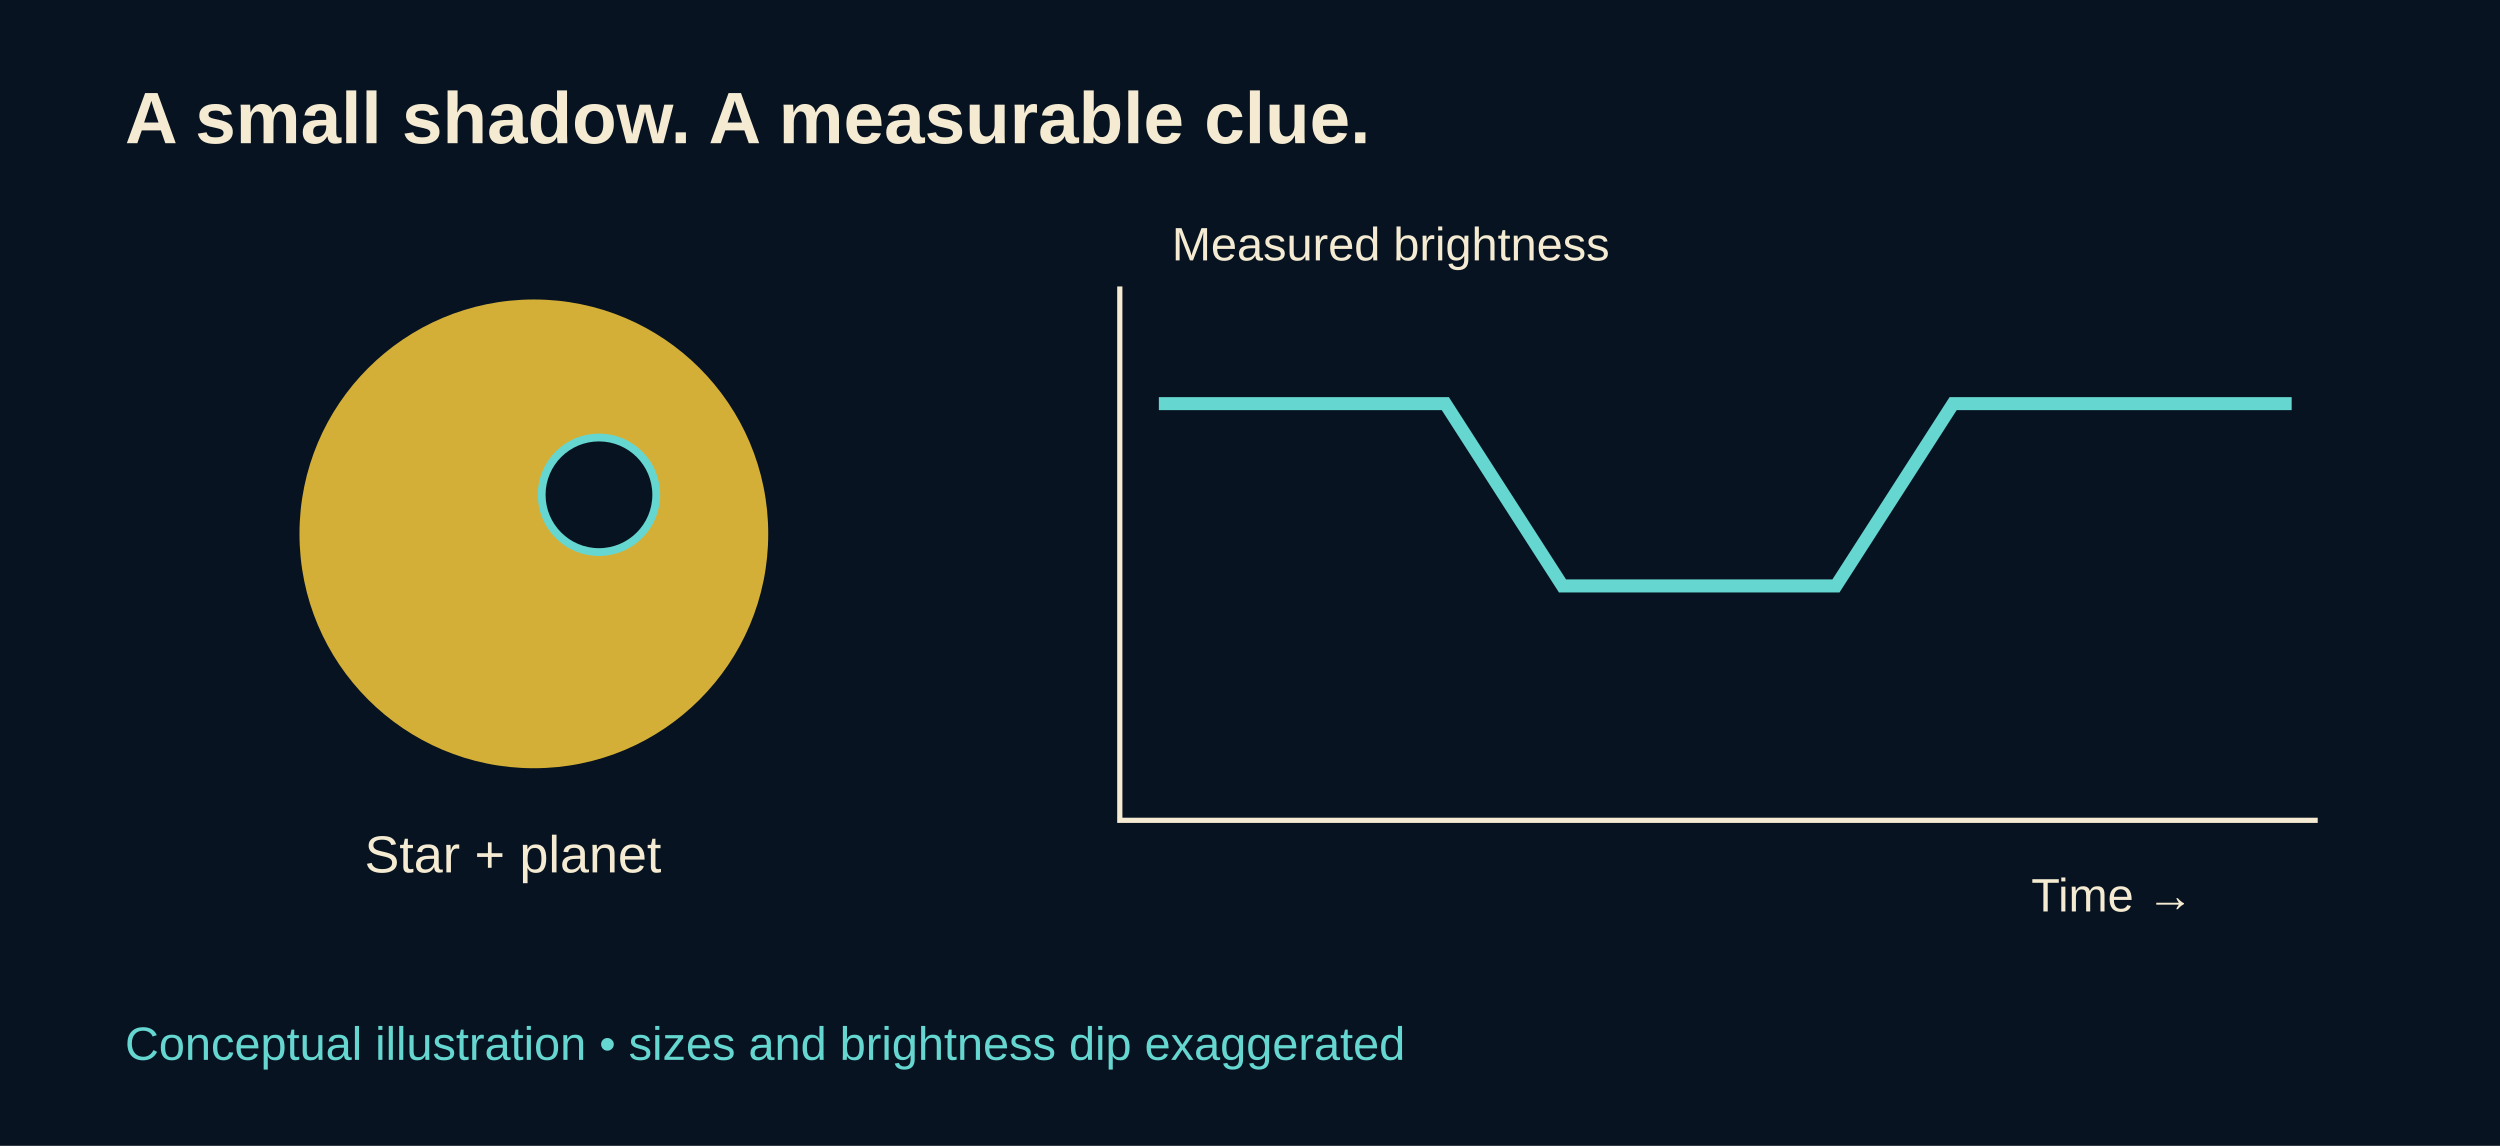
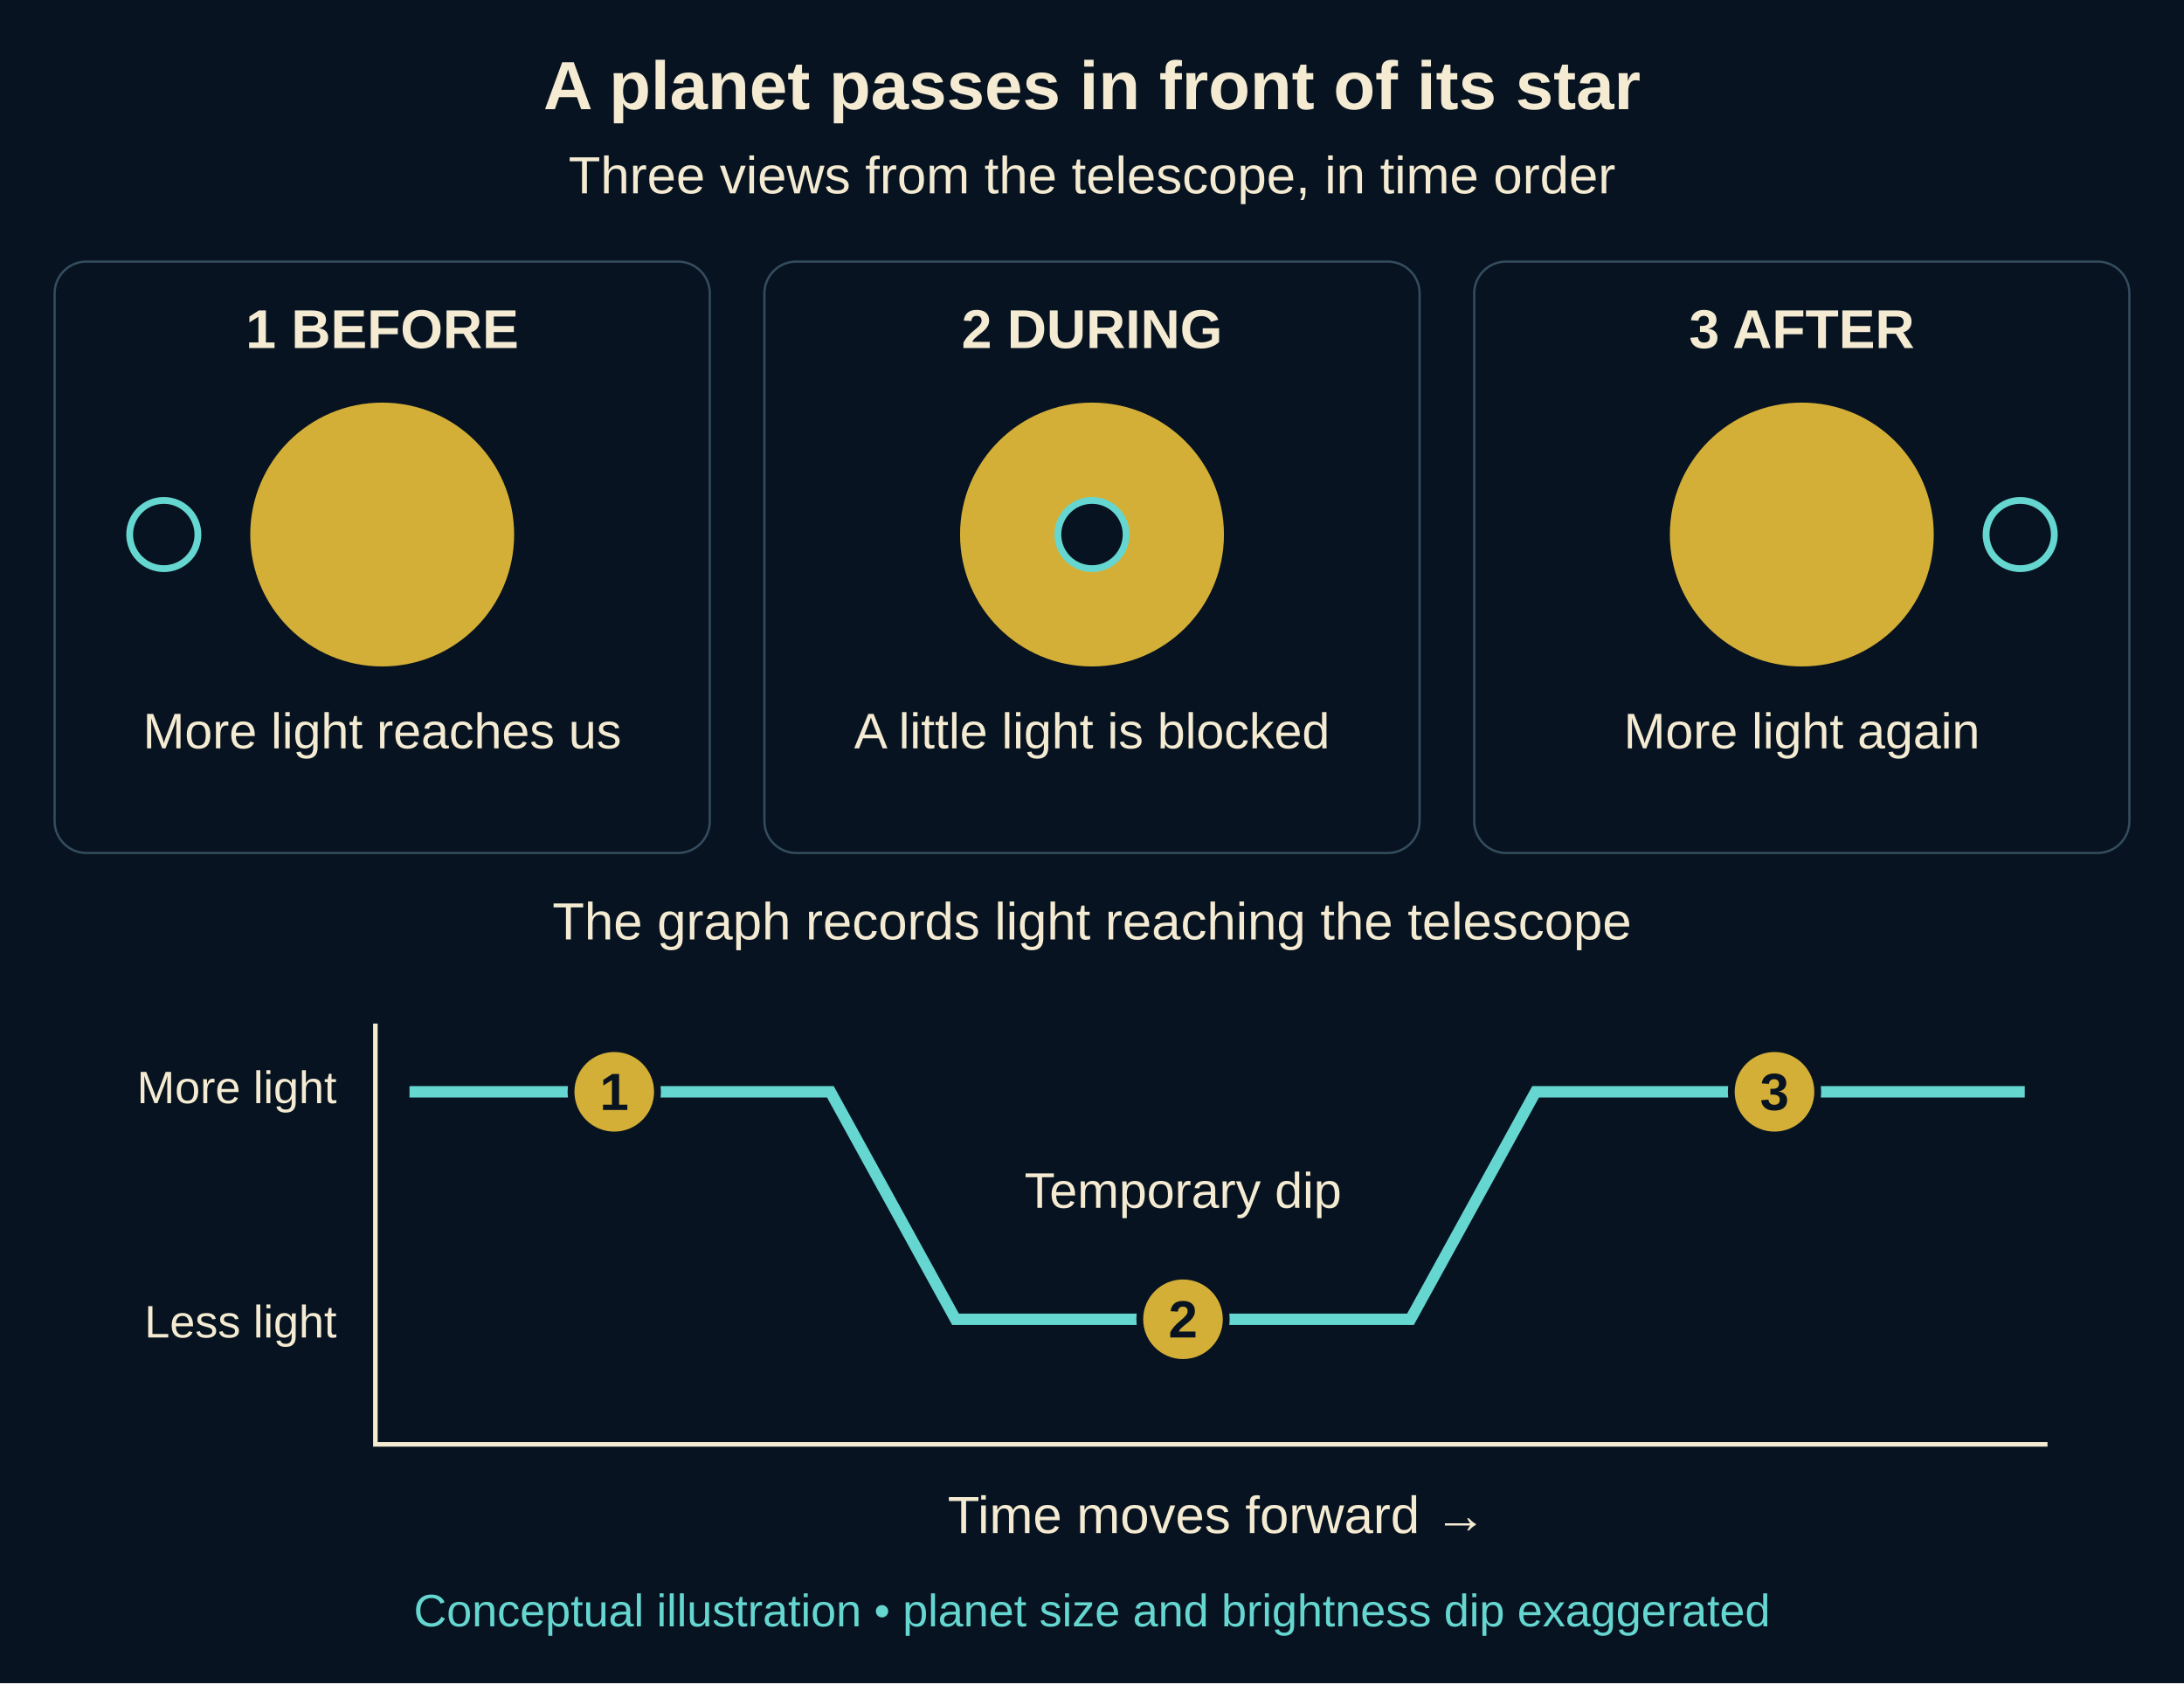
- <svg xmlns="http://www.w3.org/2000/svg" viewBox="0 0 960 440">
-   <rect width="960" height="440" fill="#071320" />
-   <g font-family="Arial,sans-serif" fill="#f4ebd2">
-     <text x="48" y="55" font-size="28" font-weight="bold">A small shadow. A measurable clue.</text>
-     <circle cx="205" cy="205" r="90" fill="#d4af37" />
-     <circle cx="230" cy="190" r="22" fill="#071320" stroke="#65d7d0" stroke-width="3" />
-     <text x="140" y="335" font-size="20">Star + planet</text>
-     <path d="M430 110 V315 H890" fill="none" stroke="#f4ebd2" stroke-width="2" />
-     <path d="M445 155 H555 L600 225 H705 L750 155 H880" fill="none" stroke="#65d7d0" stroke-width="5" />
-     <text x="450" y="100" font-size="18">Measured brightness</text>
-     <text x="780" y="350" font-size="18">Time →</text>
-     <text x="48" y="407" font-size="18" fill="#65d7d0">Conceptual illustration • sizes and brightness dip exaggerated</text>
+ <svg xmlns="http://www.w3.org/2000/svg" viewBox="0 0 960 740" role="img" aria-labelledby="title desc">
+   <rect width="960" height="740" fill="#071320" />
+   <g font-family="Arial,sans-serif" fill="#f4ebd2" text-anchor="middle">
+     <text x="480" y="48" font-size="30" font-weight="bold">A planet passes in front of its star</text>
+     <text x="480" y="85" font-size="23">Three views from the telescope, in time order</text>
+     <g stroke="#344c5e" fill="none">
+       <rect x="24" y="115" width="288" height="260" rx="14" />
+       <rect x="336" y="115" width="288" height="260" rx="14" />
+       <rect x="648" y="115" width="288" height="260" rx="14" />
+     </g>
+     <g fill="#d4af37">
+       <circle cx="168" cy="235" r="58" />
+       <circle cx="480" cy="235" r="58" />
+       <circle cx="792" cy="235" r="58" />
+     </g>
+     <g fill="#071320" stroke="#65d7d0" stroke-width="3">
+       <circle cx="72" cy="235" r="15" />
+       <circle cx="480" cy="235" r="15" />
+       <circle cx="888" cy="235" r="15" />
+     </g>
+     <g font-size="24" font-weight="bold">
+       <text x="168" y="153">1 BEFORE</text>
+       <text x="480" y="153">2 DURING</text>
+       <text x="792" y="153">3 AFTER</text>
+     </g>
+     <g font-size="22">
+       <text x="168" y="329">More light reaches us</text>
+       <text x="480" y="329">A little light is blocked</text>
+       <text x="792" y="329">More light again</text>
+     </g>
+     <text x="480" y="413" font-size="23">The graph records light reaching the telescope</text>
+     <path d="M165 450 V635 H900" fill="none" stroke="#f4ebd2" stroke-width="2" />
+     <g font-size="20" text-anchor="end">
+       <text x="148" y="485">More light</text>
+       <text x="148" y="588">Less light</text>
+     </g>
+     <path d="M180 480 H365 L420 580 H620 L675 480 H890" fill="none" stroke="#65d7d0" stroke-width="5" />
+     <g fill="#d4af37" stroke="#071320" stroke-width="3">
+       <circle cx="270" cy="480" r="19" />
+       <circle cx="520" cy="580" r="19" />
+       <circle cx="780" cy="480" r="19" />
+     </g>
+     <g fill="#071320" font-size="23" font-weight="bold">
+       <text x="270" y="488">1</text>
+       <text x="520" y="588">2</text>
+       <text x="780" y="488">3</text>
+     </g>
+     <text x="520" y="531" font-size="22">Temporary dip</text>
+     <text x="535" y="674" font-size="23">Time moves forward →</text>
+     <text x="480" y="715" font-size="20" fill="#65d7d0">Conceptual illustration • planet size and brightness dip exaggerated</text>
  </g>
</svg>
